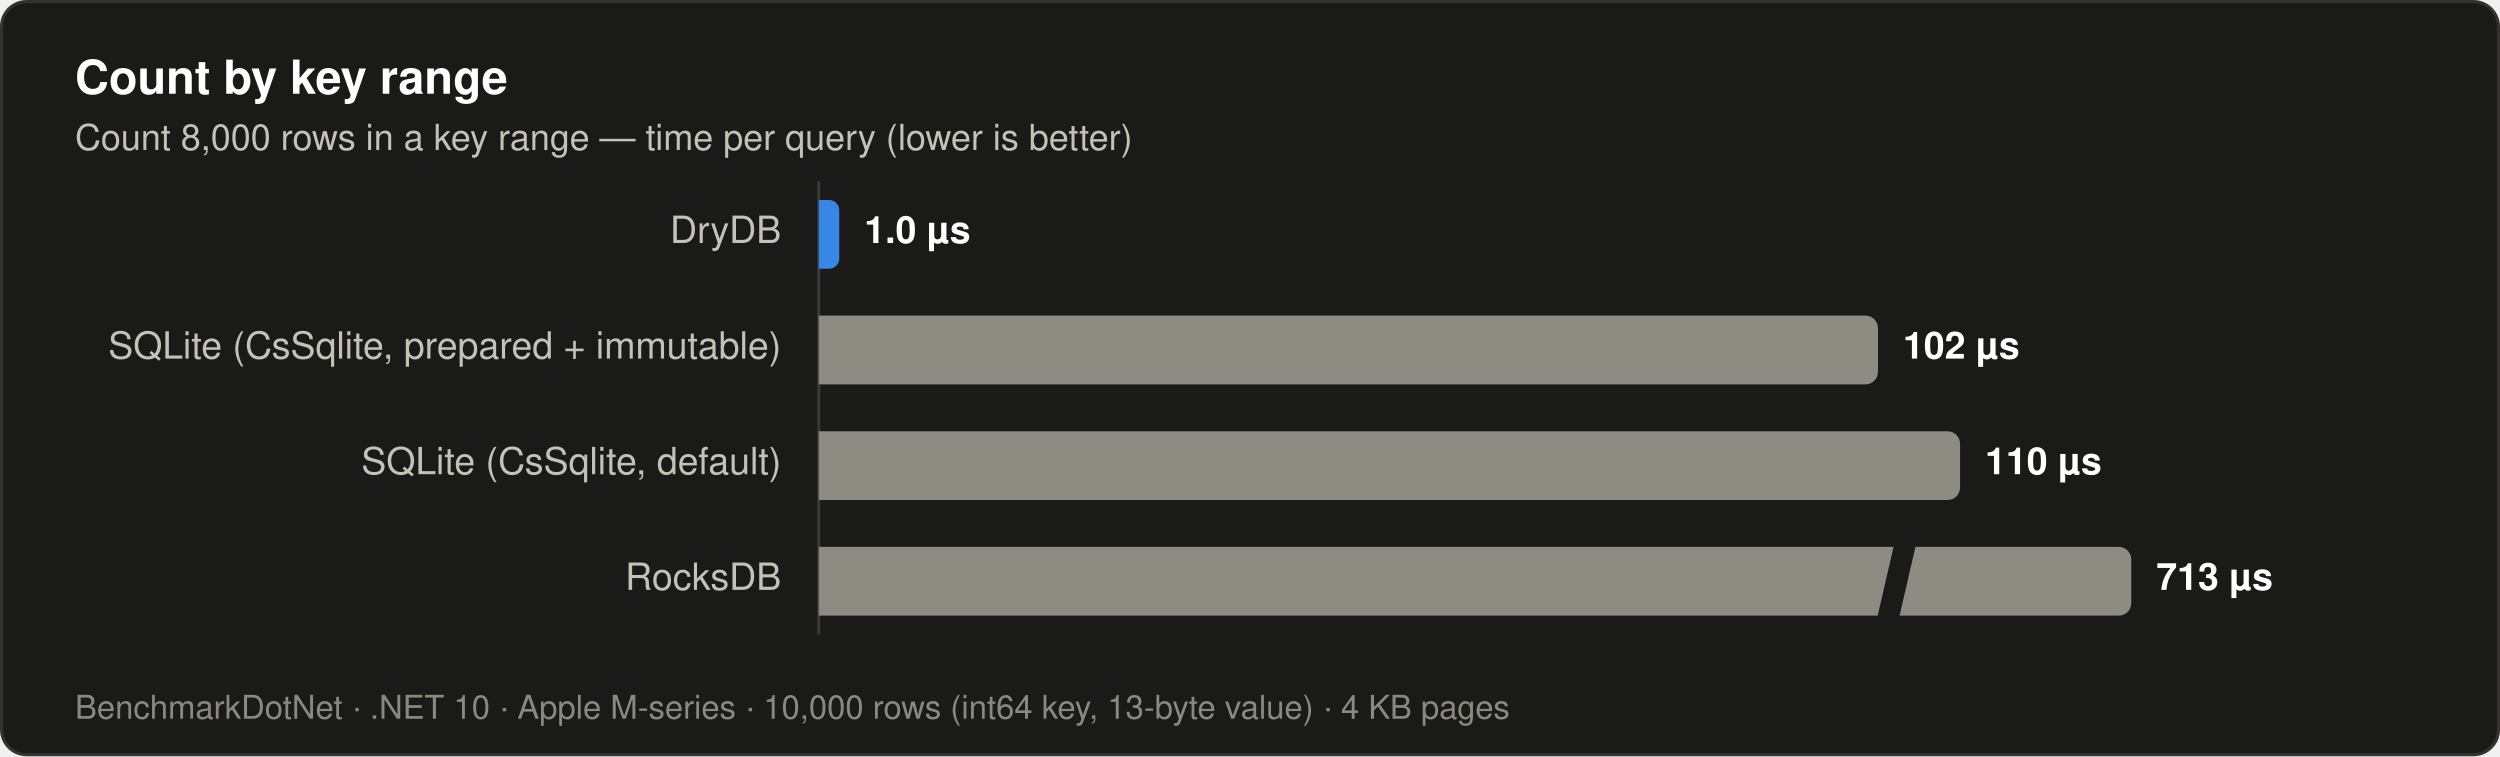
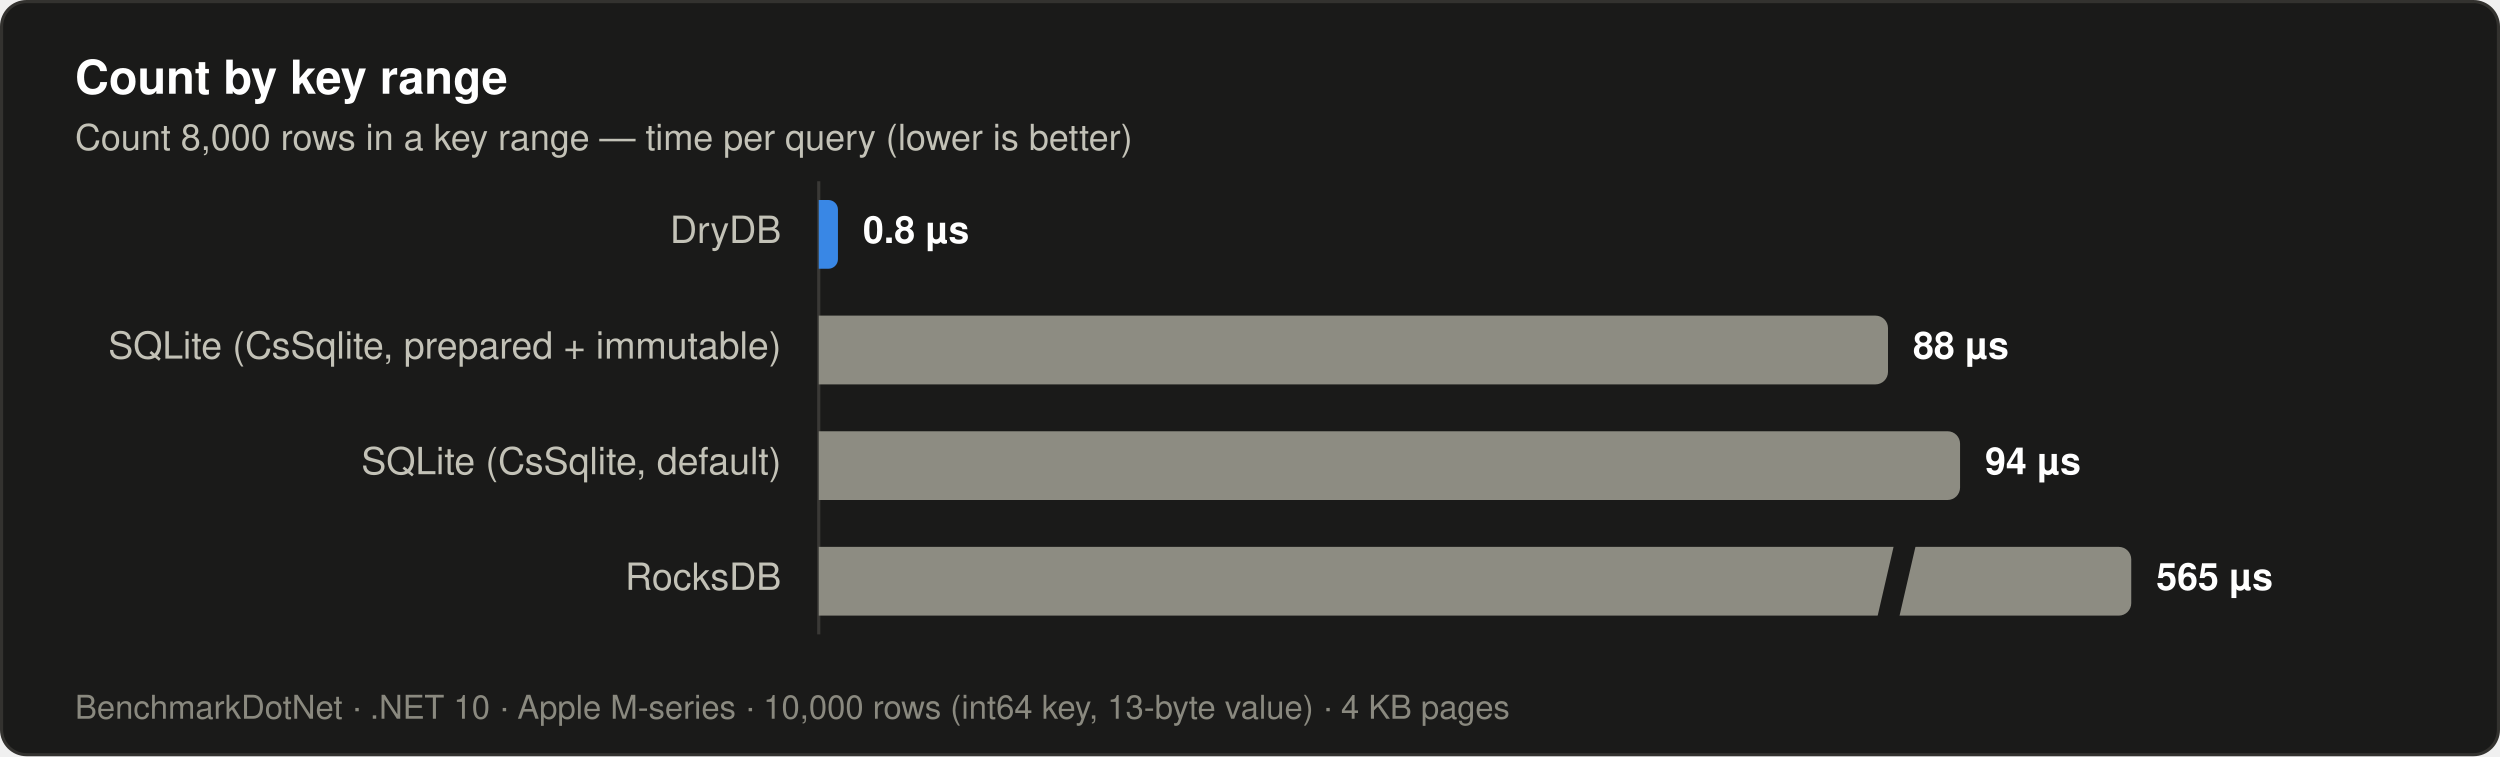
<svg xmlns="http://www.w3.org/2000/svg" viewBox="0 0 800 242" width="800" height="242" role="img" aria-label="Count by key range benchmark">
  <rect x="0.5" y="0.5" width="799" height="241" rx="8" fill="#1a1a19" stroke="#33322f" />
  <g font-family="ui-sans-serif, -apple-system, 'Segoe UI', Helvetica, Arial, sans-serif">
    <text x="24" y="30" font-size="15" font-weight="600" fill="#ffffff">Count by key range</text>
    <text x="24" y="48" font-size="11.5" fill="#c3c2b7">Count 8,000 rows in a key range — time per query (lower is better)</text>
    <line x1="262" y1="58" x2="262" y2="203" stroke="#3a3936" stroke-width="1" />
    <text x="250" y="75" text-anchor="end" dominant-baseline="central" font-size="12" fill="#c3c2b7">DryDB</text>
-     <path d="M262 64 h3.28 a3.284 3.284 0 0 1 3.284 3.284 v15.432 a3.284 3.284 0 0 1 -3.284 3.284 h-3.28 Z" fill="#3987e5" />
-     <text x="276.568" y="75" dominant-baseline="central" font-size="12" font-weight="600" fill="#ffffff">1.0 µs</text>
+     <path d="M262 64 h3.07 a3.074 3.074 0 0 1 3.074 3.074 v15.852 a3.074 3.074 0 0 1 -3.074 3.074 h-3.07 Z" fill="#3987e5" />
+     <text x="276.148" y="75" dominant-baseline="central" font-size="12" font-weight="600" fill="#ffffff">0.8 µs</text>
    <text x="250" y="112" text-anchor="end" dominant-baseline="central" font-size="12" fill="#c3c2b7">SQLite (CsSqlite, prepared + immutable)</text>
-     <path d="M262 101 h334.95 a4 4 0 0 1 4 4 v14 a4 4 0 0 1 -4 4 h-334.95 Z" fill="#8d8c82" />
-     <text x="608.949" y="112" dominant-baseline="central" font-size="12" font-weight="600" fill="#ffffff">102 µs</text>
+     <path d="M262 101 h338.16 a4 4 0 0 1 4 4 v14 a4 4 0 0 1 -4 4 h-338.16 Z" fill="#8d8c82" />
+     <text x="612.163" y="112" dominant-baseline="central" font-size="12" font-weight="600" fill="#ffffff">88 µs</text>
    <text x="250" y="149" text-anchor="end" dominant-baseline="central" font-size="12" fill="#c3c2b7">SQLite (CsSqlite, default)</text>
    <path d="M262 138 h361.22 a4 4 0 0 1 4 4 v14 a4 4 0 0 1 -4 4 h-361.22 Z" fill="#8d8c82" />
-     <text x="635.22" y="149" dominant-baseline="central" font-size="12" font-weight="600" fill="#ffffff">110 µs</text>
+     <text x="635.22" y="149" dominant-baseline="central" font-size="12" font-weight="600" fill="#ffffff">94 µs</text>
    <text x="250" y="186" text-anchor="end" dominant-baseline="central" font-size="12" fill="#c3c2b7">RocksDB</text>
    <path d="M262 175 h416.00 a4 4 0 0 1 4 4 v14 a4 4 0 0 1 -4 4 h-416.00 Z" fill="#8d8c82" />
    <path d="M606.4 173 l-6 26 h7 l6 -26 Z" fill="#1a1a19" />
-     <text x="690" y="186" dominant-baseline="central" font-size="12" font-weight="600" fill="#ffffff">713 µs</text>
+     <text x="690" y="186" dominant-baseline="central" font-size="12" font-weight="600" fill="#ffffff">565 µs</text>
    <text x="24" y="230" font-size="10.5" fill="#8a897f">BenchmarkDotNet · .NET 10 · Apple M-series · 10,000 rows (int64 key, 13-byte value) · 4 KB pages</text>
  </g>
</svg>
